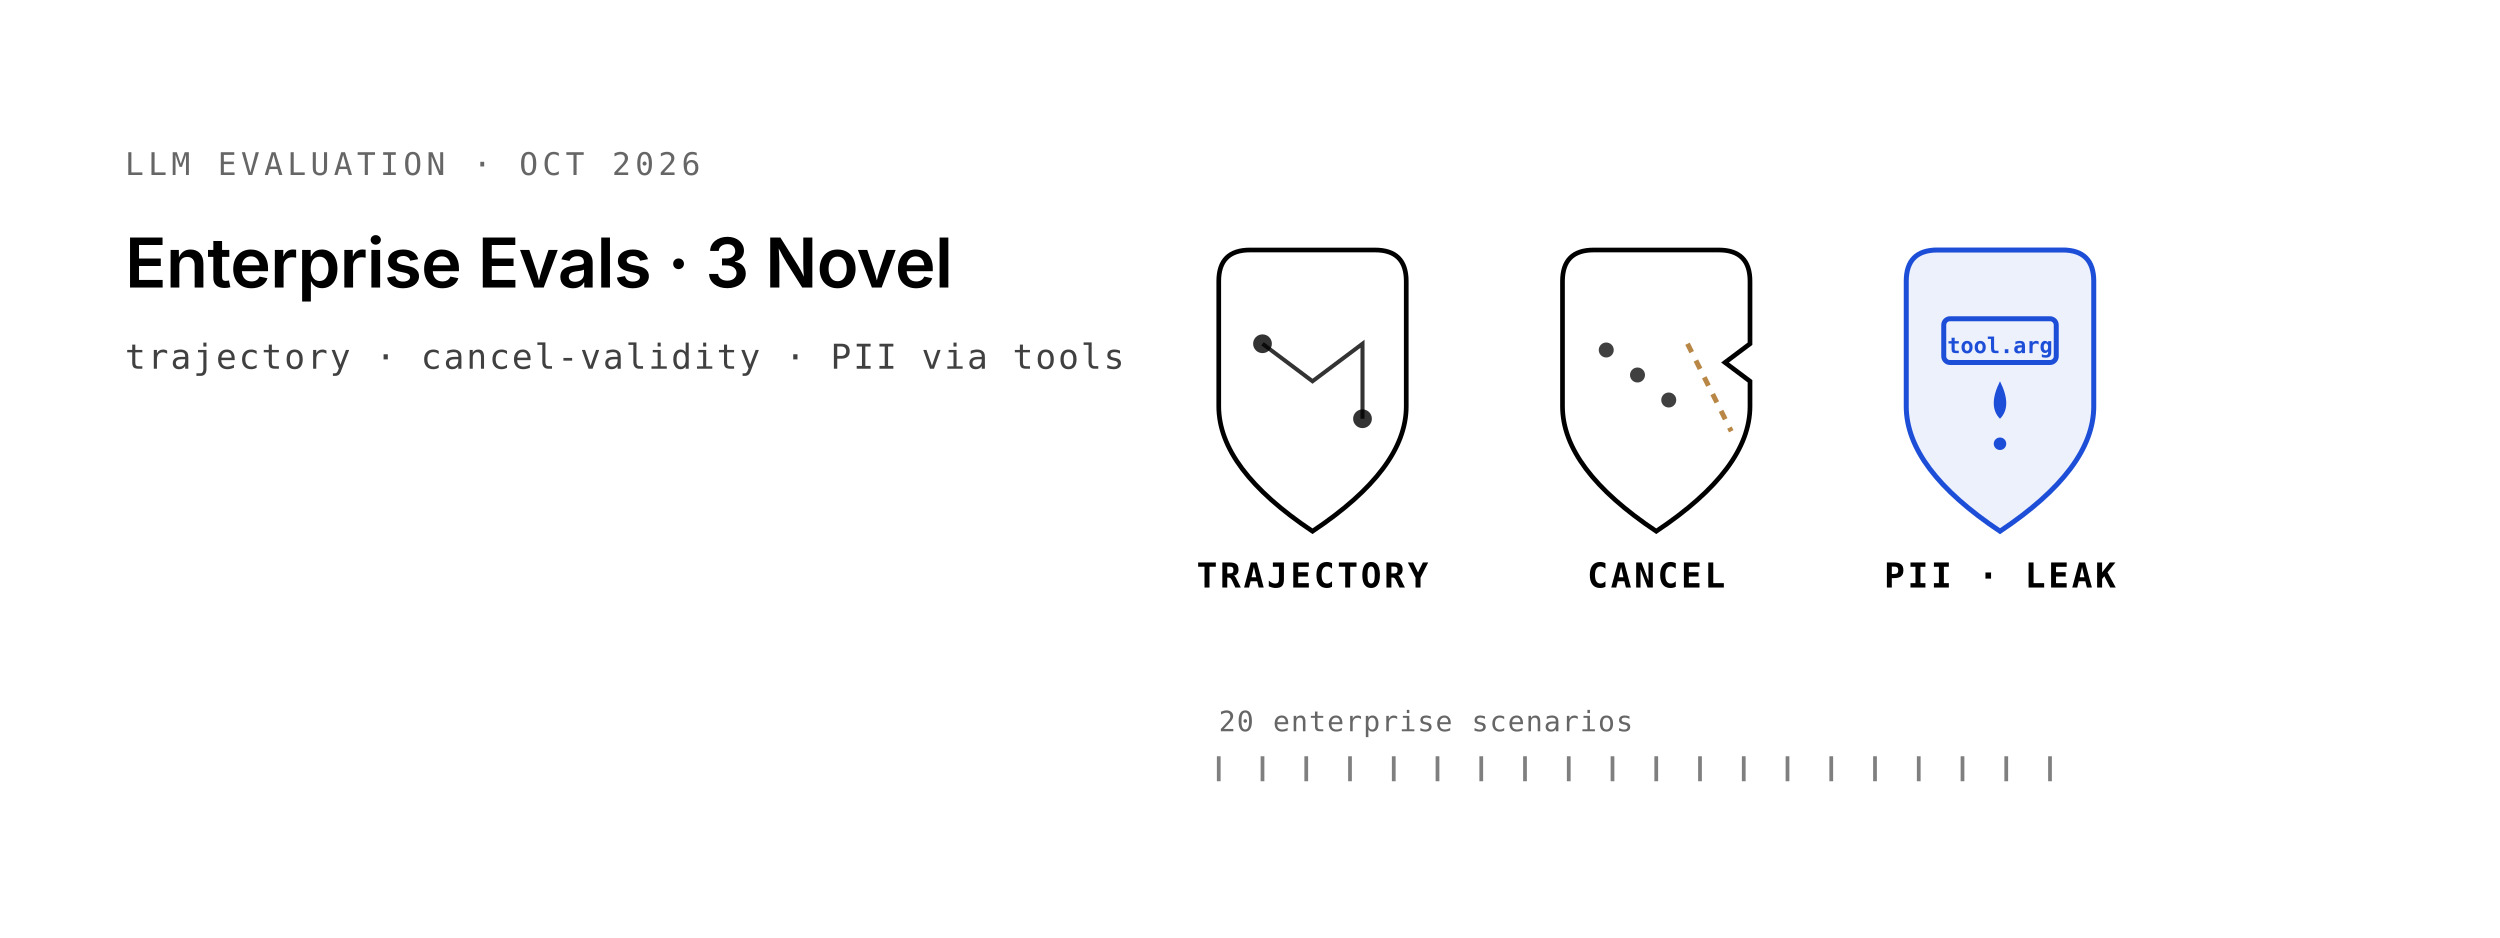
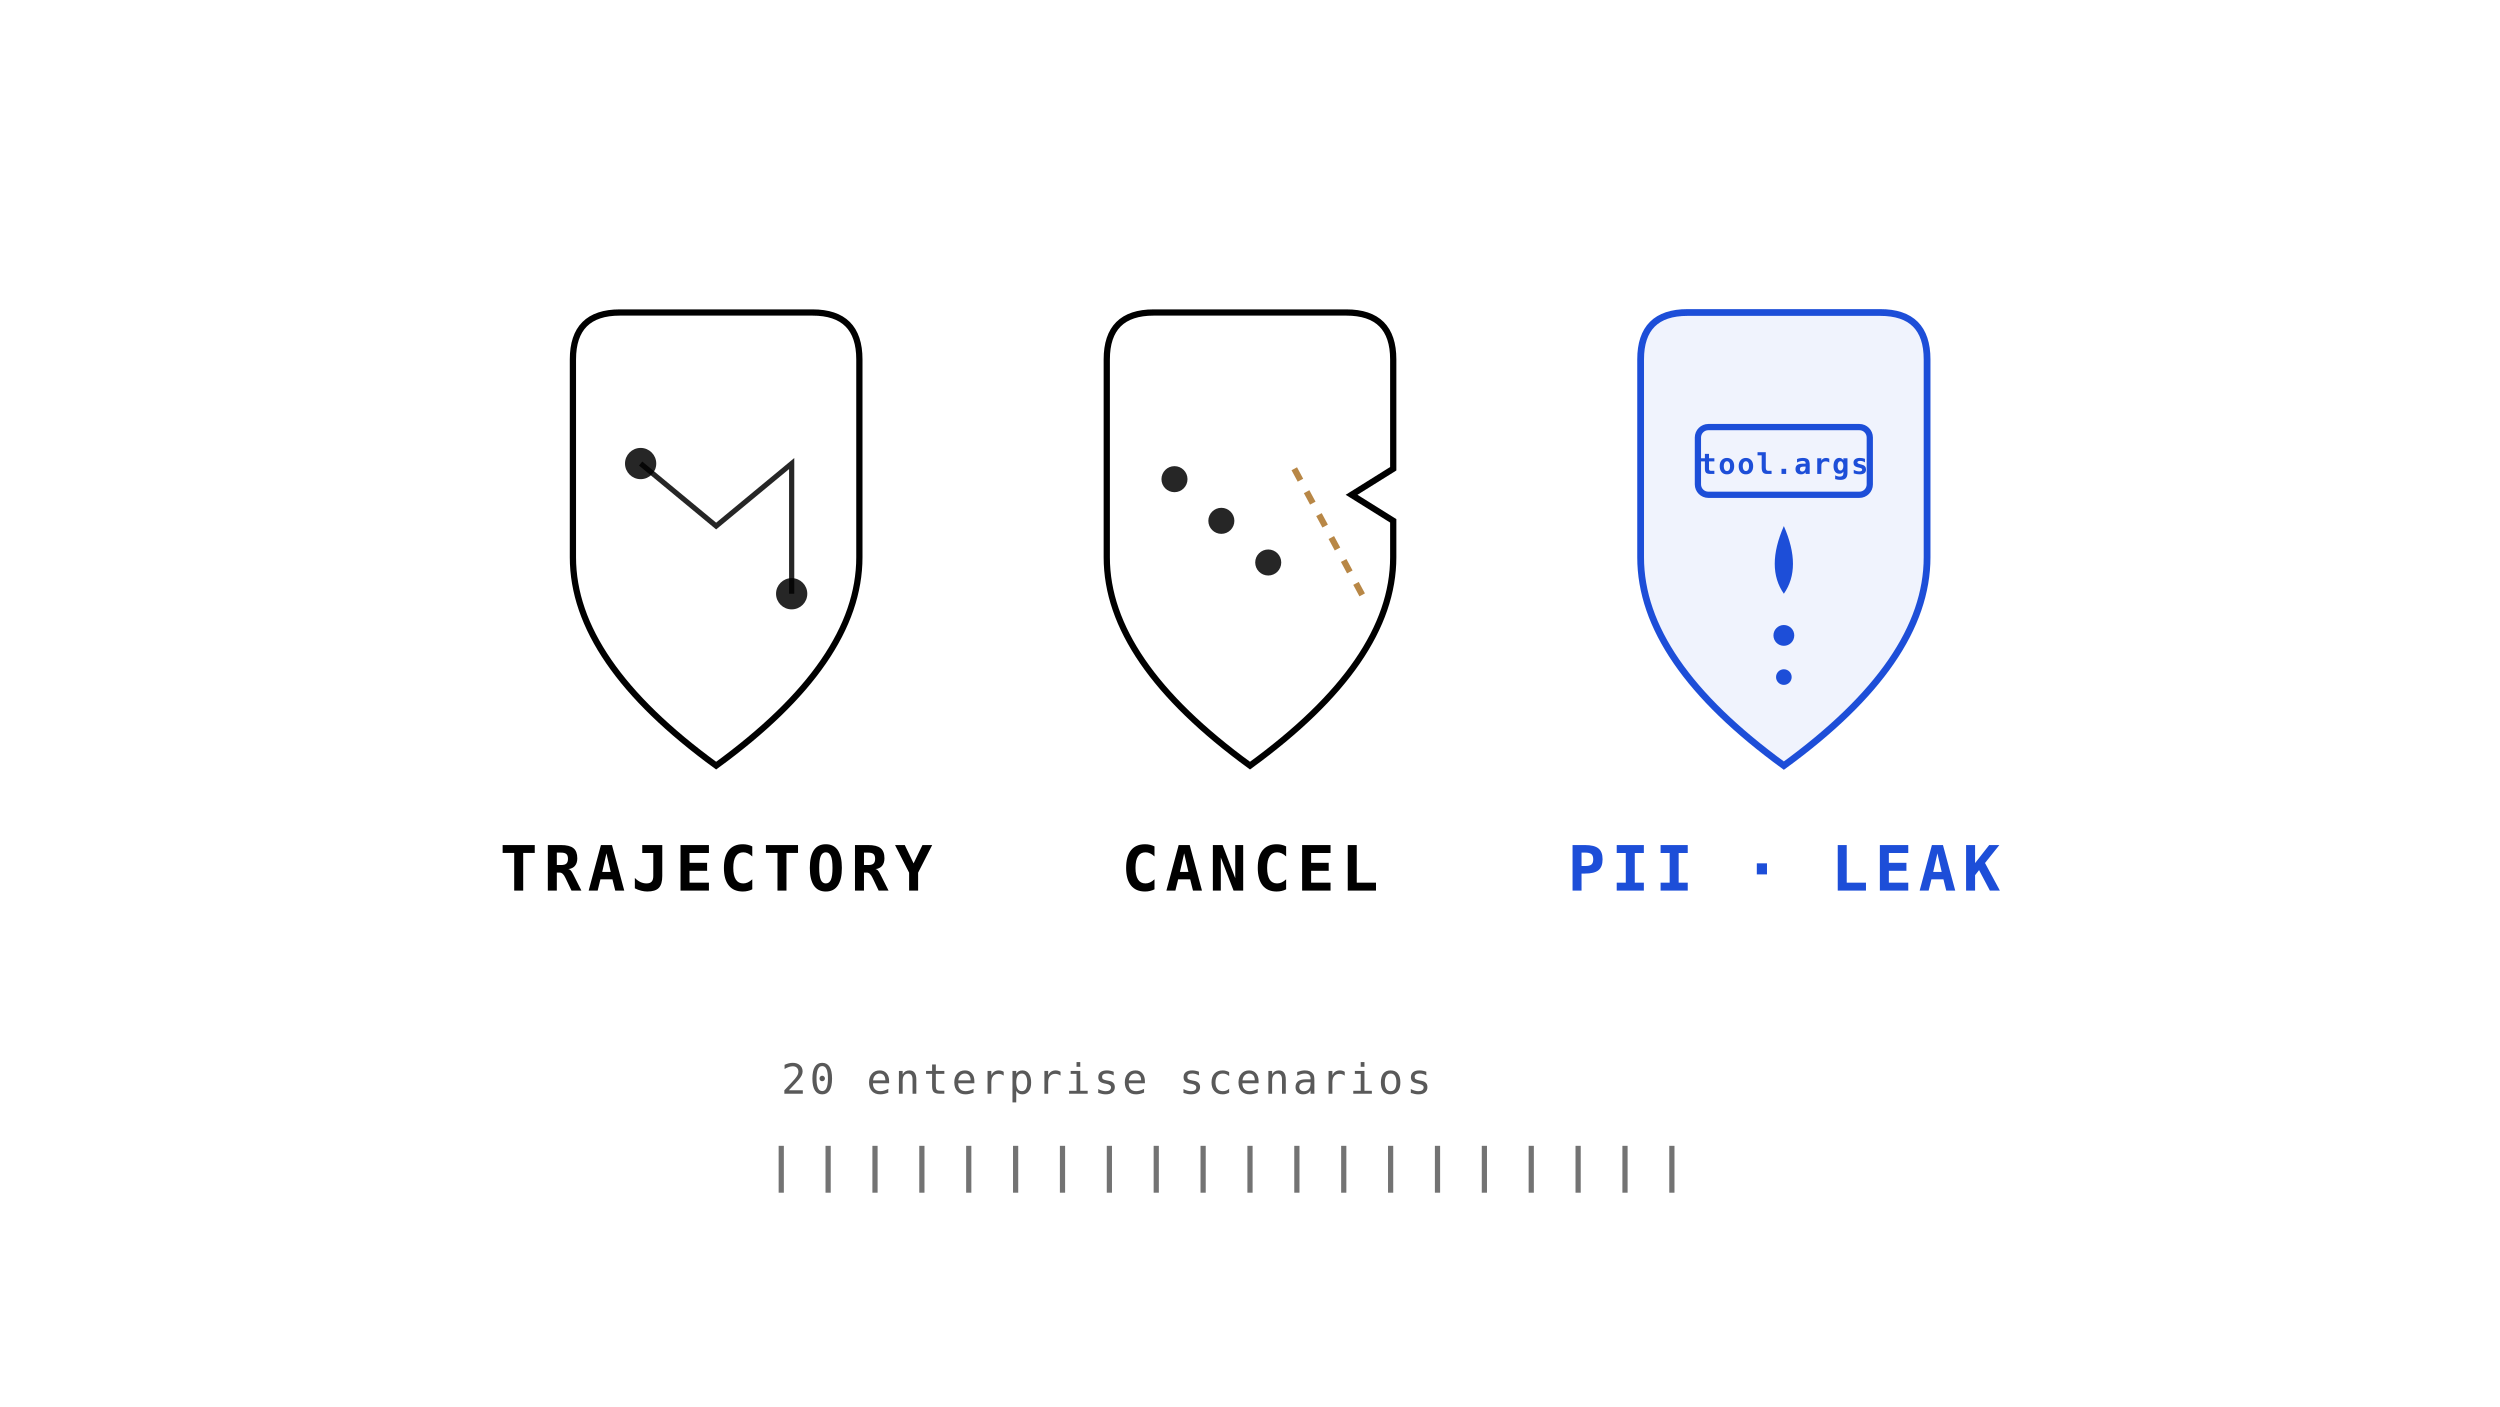
- <svg xmlns="http://www.w3.org/2000/svg" viewBox="0 0 800 300" fill="none" role="img" aria-label="Enterprise LLM evals schematic: three novel evaluations the public corpus is missing, trajectory, streaming cancel, and PII leak through tool arguments">
+ <svg xmlns="http://www.w3.org/2000/svg" viewBox="0 0 960 540" fill="none">
  <style>
-     .label { font: 500 11px "JetBrains Mono", ui-monospace, monospace; fill: currentColor; letter-spacing: 0.06em; }
-     .big   { font: 600 22px "Space Grotesk", "Inter", sans-serif; fill: currentColor; letter-spacing: -0.01em; }
-     .kick  { font: 500 10px "JetBrains Mono", ui-monospace, monospace; fill: currentColor; opacity: 0.6; letter-spacing: 0.14em; text-transform: uppercase; }
-     .shield { stroke: currentColor; stroke-width: 1.5; fill: none; }
-     .shield-fill { stroke: #1d4ed8; stroke-width: 1.6; fill: #1d4ed8; fill-opacity: 0.08; }
-     .shieldlabel { font: 600 11px "JetBrains Mono", ui-monospace, monospace; fill: currentColor; letter-spacing: 0.08em; }
-     .motif { stroke: currentColor; stroke-width: 1.3; fill: none; opacity: 0.8; }
-     .motif-accent { stroke: #1d4ed8; stroke-width: 1.6; fill: none; }
-     .tally { stroke: currentColor; stroke-width: 1.2; fill: none; opacity: 0.5; }
-     .tally-text { font: 500 9px "JetBrains Mono", ui-monospace, monospace; fill: currentColor; opacity: 0.6; letter-spacing: 0.04em; }
-     .drop { fill: #1d4ed8; }
+     .shield       { stroke: currentColor; stroke-width: 2.4; fill: none; }
+     .shield-fill  { stroke: #1d4ed8; stroke-width: 2.6; fill: #1d4ed8; fill-opacity: 0.07; }
+     .shieldlabel  { fill: currentColor; font: 700 24px "JetBrains Mono", ui-monospace, monospace; letter-spacing: 0.1em; }
+     .shieldlabel-accent { fill: #1d4ed8; font: 700 24px "JetBrains Mono", ui-monospace, monospace; letter-spacing: 0.1em; }
+     .motif        { stroke: currentColor; stroke-width: 2; fill: none; opacity: 0.85; }
+     .motif-accent { stroke: #1d4ed8; stroke-width: 2.4; fill: none; }
+     .cut          { stroke: #b88746; stroke-width: 2.4; stroke-dasharray: 5 5; }
+     .drop         { fill: #1d4ed8; }
+     .tally        { stroke: currentColor; stroke-width: 2; fill: none; opacity: 0.55; }
+     .tally-text   { fill: currentColor; opacity: 0.65; font: 500 16px "JetBrains Mono", ui-monospace, monospace; letter-spacing: 0.08em; }
+     .arg          { fill: #1d4ed8; font: 700 11px "JetBrains Mono", ui-monospace, monospace; letter-spacing: 0.06em; }
+     .motif-dot    { fill: currentColor; opacity: 0.85; }
  </style>
-   <text class="kick" x="40" y="56">LLM EVALUATION · OCT 2026</text>
-   <text class="big" x="40" y="92">Enterprise Evals · 3 Novel</text>
-   <text class="label" x="40" y="118" opacity="0.75">trajectory · cancel-validity · PII via tools</text>
-   <g transform="translate(390,80)">
-     <path class="shield" d="M 0 10 Q 0 0 10 0 L 50 0 Q 60 0 60 10 L 60 50 Q 60 70 30 90 Q 0 70 0 50 Z" />
-     <circle cx="14" cy="30" r="3" fill="currentColor" opacity="0.8" />
-     <path class="motif" d="M 14 30 L 30 42 L 46 30 L 46 54" />
-     <circle cx="46" cy="54" r="3" fill="currentColor" opacity="0.8" />
-     <text class="shieldlabel" x="30" y="108" text-anchor="middle">TRAJECTORY</text>
+   <g transform="translate(220,120)">
+     <path class="shield" d="M 0 18 Q 0 0 18 0 L 92 0 Q 110 0 110 18 L 110 94 Q 110 134 55 174 Q 0 134 0 94 Z" />
+     <circle cx="26" cy="58" r="6" class="motif-dot" />
+     <path class="motif" d="M 26 58 L 55 82 L 84 58 L 84 108" />
+     <circle cx="84" cy="108" r="6" class="motif-dot" />
+     <text class="shieldlabel" x="55" y="222" text-anchor="middle">TRAJECTORY</text>
  </g>
-   <g transform="translate(500,80)">
-     <path class="shield" d="M 0 10 Q 0 0 10 0 L 50 0 Q 60 0 60 10 L 60 30 L 52 36 L 60 42 L 60 50 Q 60 70 30 90 Q 0 70 0 50 Z" />
-     <circle cx="14" cy="32" r="2.4" fill="currentColor" opacity="0.75" />
-     <circle cx="24" cy="40" r="2.4" fill="currentColor" opacity="0.75" />
-     <circle cx="34" cy="48" r="2.4" fill="currentColor" opacity="0.75" />
-     <line x1="40" y1="30" x2="54" y2="58" stroke="#b88746" stroke-width="1.6" stroke-dasharray="3 3" />
-     <text class="shieldlabel" x="30" y="108" text-anchor="middle">CANCEL</text>
+   <g transform="translate(425,120)">
+     <path class="shield" d="M 0 18 Q 0 0 18 0 L 92 0 Q 110 0 110 18 L 110 60 L 94 70 L 110 80 L 110 94 Q 110 134 55 174 Q 0 134 0 94 Z" />
+     <circle cx="26" cy="64" r="5" class="motif-dot" />
+     <circle cx="44" cy="80" r="5" class="motif-dot" />
+     <circle cx="62" cy="96" r="5" class="motif-dot" />
+     <line x1="72" y1="60" x2="100" y2="112" class="cut" />
+     <text class="shieldlabel" x="55" y="222" text-anchor="middle">CANCEL</text>
  </g>
-   <g transform="translate(610,80)">
-     <path class="shield-fill" d="M 0 10 Q 0 0 10 0 L 50 0 Q 60 0 60 10 L 60 50 Q 60 70 30 90 Q 0 70 0 50 Z" />
-     <rect x="12" y="22" width="36" height="14" rx="2" class="motif-accent" />
-     <text x="30" y="33" text-anchor="middle" fill="#1d4ed8" style="font: 600 7px 'JetBrains Mono', monospace;">tool.arg</text>
-     <path class="drop" d="M 30 42 Q 26 50 30 54 Q 34 50 30 42 Z" />
-     <circle cx="30" cy="62" r="2" class="drop" />
-     <text class="shieldlabel" x="30" y="108" text-anchor="middle" fill="#1d4ed8">PII · LEAK</text>
+   <g transform="translate(630,120)">
+     <path class="shield-fill" d="M 0 18 Q 0 0 18 0 L 92 0 Q 110 0 110 18 L 110 94 Q 110 134 55 174 Q 0 134 0 94 Z" />
+     <rect x="22" y="44" width="66" height="26" rx="4" class="motif-accent" />
+     <text x="55" y="62" text-anchor="middle" class="arg">tool.args</text>
+     <path class="drop" d="M 55 82 Q 48 98 55 108 Q 62 98 55 82 Z" />
+     <circle cx="55" cy="124" r="4" class="drop" />
+     <circle cx="55" cy="140" r="3" class="drop" />
+     <text class="shieldlabel-accent" x="55" y="222" text-anchor="middle">PII · LEAK</text>
  </g>
-   <g transform="translate(390,210)">
-     <text class="tally-text" x="0" y="24">20 enterprise scenarios</text>
-     <g transform="translate(0,32)">
-       <g>
-         <line class="tally" x1="0" y1="0" x2="0" y2="8" />
-         <line class="tally" x1="14" y1="0" x2="14" y2="8" />
-         <line class="tally" x1="28" y1="0" x2="28" y2="8" />
-         <line class="tally" x1="42" y1="0" x2="42" y2="8" />
-         <line class="tally" x1="56" y1="0" x2="56" y2="8" />
-         <line class="tally" x1="70" y1="0" x2="70" y2="8" />
-         <line class="tally" x1="84" y1="0" x2="84" y2="8" />
-         <line class="tally" x1="98" y1="0" x2="98" y2="8" />
-         <line class="tally" x1="112" y1="0" x2="112" y2="8" />
-         <line class="tally" x1="126" y1="0" x2="126" y2="8" />
-         <line class="tally" x1="140" y1="0" x2="140" y2="8" />
-         <line class="tally" x1="154" y1="0" x2="154" y2="8" />
-         <line class="tally" x1="168" y1="0" x2="168" y2="8" />
-         <line class="tally" x1="182" y1="0" x2="182" y2="8" />
-         <line class="tally" x1="196" y1="0" x2="196" y2="8" />
-         <line class="tally" x1="210" y1="0" x2="210" y2="8" />
-         <line class="tally" x1="224" y1="0" x2="224" y2="8" />
-         <line class="tally" x1="238" y1="0" x2="238" y2="8" />
-         <line class="tally" x1="252" y1="0" x2="252" y2="8" />
-         <line class="tally" x1="266" y1="0" x2="266" y2="8" />
-       </g>
+   <g transform="translate(300,420)">
+     <text class="tally-text" x="0" y="0">20 enterprise scenarios</text>
+     <g transform="translate(0,20)">
+       <line class="tally" x1="0" y1="0" x2="0" y2="18" />
+       <line class="tally" x1="18" y1="0" x2="18" y2="18" />
+       <line class="tally" x1="36" y1="0" x2="36" y2="18" />
+       <line class="tally" x1="54" y1="0" x2="54" y2="18" />
+       <line class="tally" x1="72" y1="0" x2="72" y2="18" />
+       <line class="tally" x1="90" y1="0" x2="90" y2="18" />
+       <line class="tally" x1="108" y1="0" x2="108" y2="18" />
+       <line class="tally" x1="126" y1="0" x2="126" y2="18" />
+       <line class="tally" x1="144" y1="0" x2="144" y2="18" />
+       <line class="tally" x1="162" y1="0" x2="162" y2="18" />
+       <line class="tally" x1="180" y1="0" x2="180" y2="18" />
+       <line class="tally" x1="198" y1="0" x2="198" y2="18" />
+       <line class="tally" x1="216" y1="0" x2="216" y2="18" />
+       <line class="tally" x1="234" y1="0" x2="234" y2="18" />
+       <line class="tally" x1="252" y1="0" x2="252" y2="18" />
+       <line class="tally" x1="270" y1="0" x2="270" y2="18" />
+       <line class="tally" x1="288" y1="0" x2="288" y2="18" />
+       <line class="tally" x1="306" y1="0" x2="306" y2="18" />
+       <line class="tally" x1="324" y1="0" x2="324" y2="18" />
+       <line class="tally" x1="342" y1="0" x2="342" y2="18" />
    </g>
  </g>
</svg>
